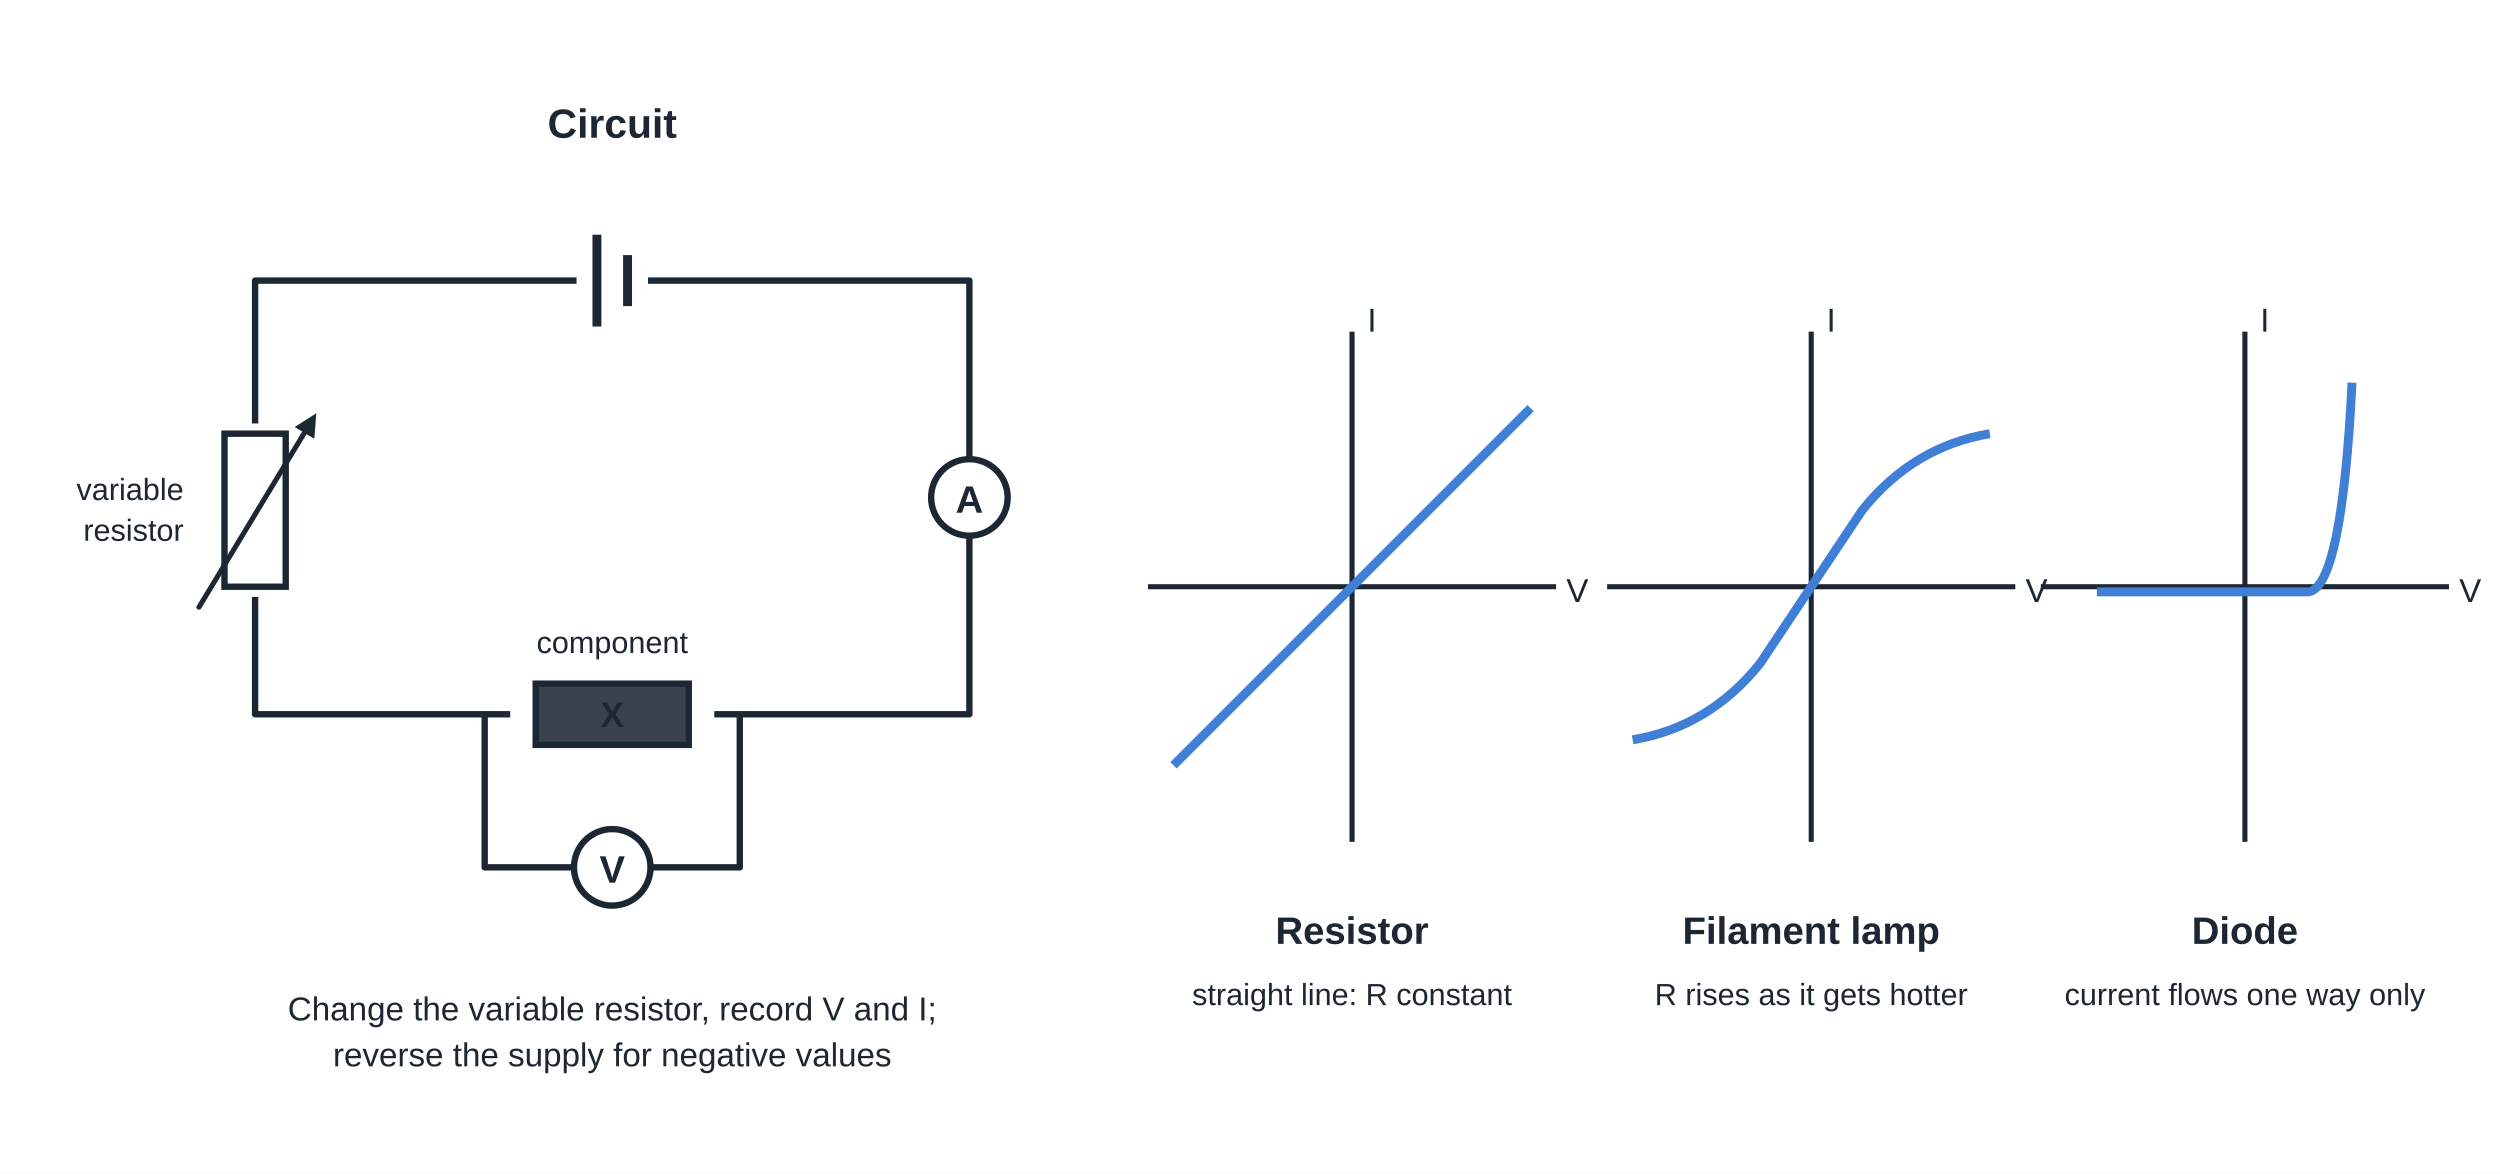
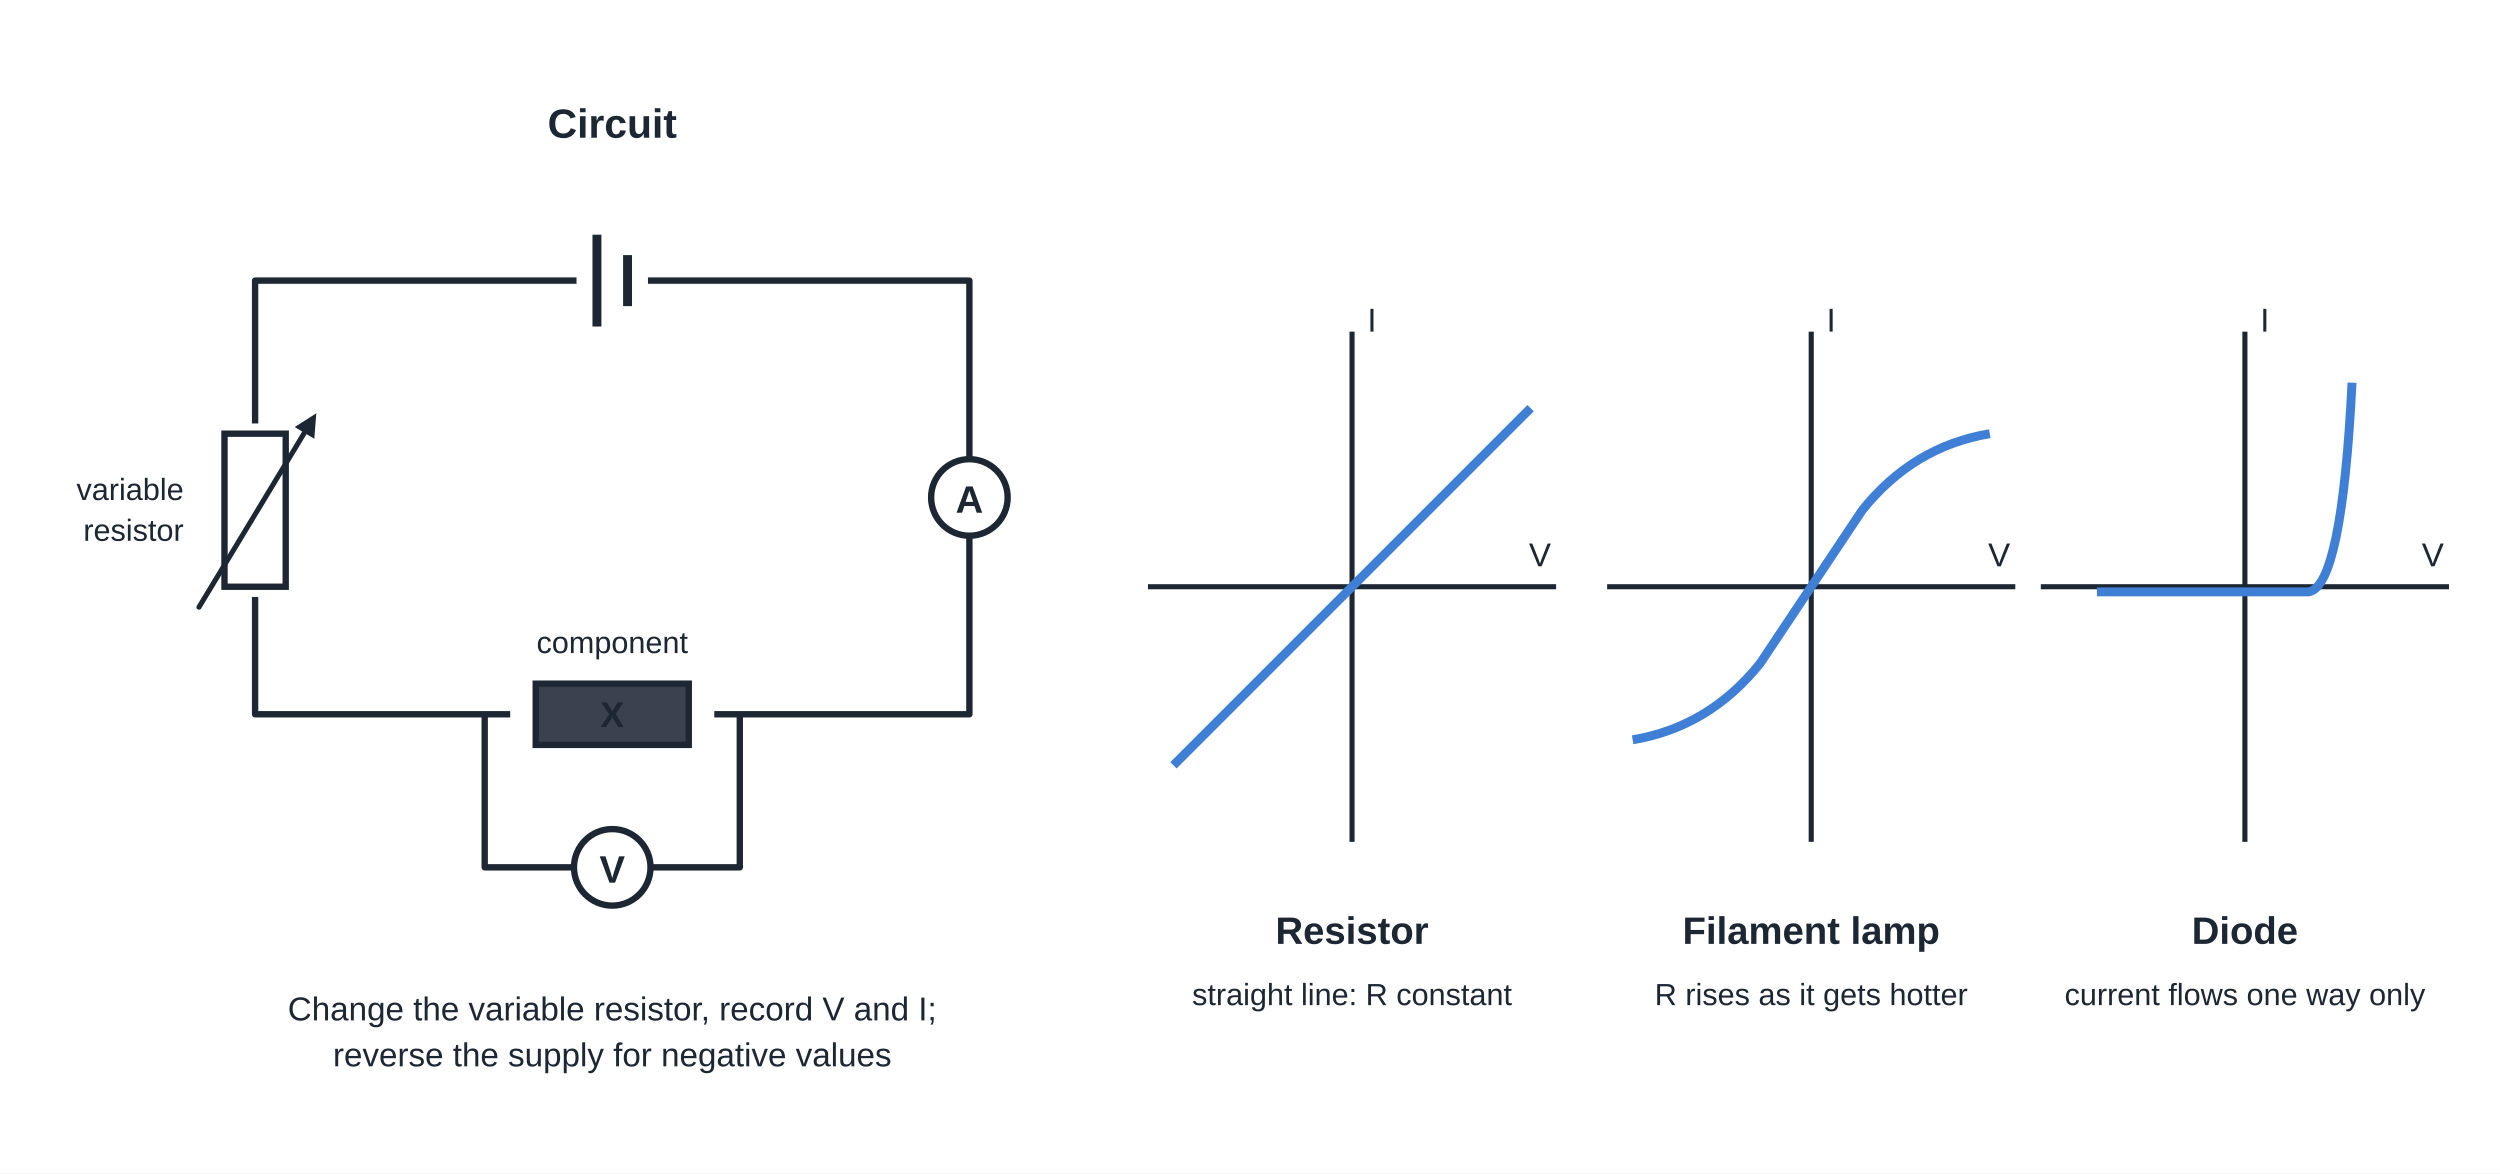
<svg xmlns="http://www.w3.org/2000/svg" viewBox="0 0 980 460" role="img" aria-label="I–V characteristics practical circuit and graphs for a resistor, filament lamp and diode" width="980" height="460" font-family="Arial, Helvetica, sans-serif" color="#1d2733">
  <rect x="0" y="0" width="980" height="460" fill="#ffffff" />
  <defs />
  <path d="M100 110H380V280H100Z" stroke="#1d2733" stroke-width="2.5" fill="none" stroke-linejoin="round" />
  <rect x="226" y="94" width="28" height="32" fill="#ffffff" />
  <path d="M234 92V128M246 100V120" stroke="#1d2733" stroke-width="3.5" />
  <rect x="84" y="166" width="32" height="68" fill="#ffffff" />
  <rect x="88" y="170" width="24" height="60" fill="none" stroke="#1d2733" stroke-width="2.5" />
  <path d="M78.0 238.0L119.3 169.7" stroke="#1d2733" stroke-width="2" fill="none" stroke-linecap="round" />
  <path d="M124.0 162.0L123.2 172.0L115.5 167.4Z" fill="#1d2733" />
  <text x="72.0" y="196.0" font-size="12" text-anchor="end" class="sf-lab" fill="#1d2733">variable</text>
  <text x="72.0" y="212.0" font-size="12" text-anchor="end" class="sf-lab" fill="#1d2733">resistor</text>
  <circle cx="380" cy="195" r="15" fill="#ffffff" stroke="#1d2733" stroke-width="2.5" />
  <text x="380.0" y="201.0" font-size="15" text-anchor="middle" class="sf-lab" fill="#1d2733" font-weight="700">A</text>
  <rect x="200" y="266" width="80" height="28" fill="#ffffff" />
  <rect x="210" y="268" width="60" height="24" fill="#3a4250" stroke="#1d2733" stroke-width="2.5" />
  <text x="240.0" y="285.0" font-size="14" text-anchor="middle" class="sf-lab" fill="#1d2733" font-weight="700">X</text>
  <text x="240.0" y="256.0" font-size="12" text-anchor="middle" class="sf-lab" fill="#1d2733">component</text>
  <path d="M190 280V340H225M255 340H290V280" stroke="#1d2733" stroke-width="2.5" fill="none" stroke-linejoin="round" />
  <circle cx="240" cy="340" r="15" fill="#ffffff" stroke="#1d2733" stroke-width="2.5" />
  <text x="240.0" y="346.0" font-size="15" text-anchor="middle" class="sf-lab" fill="#1d2733" font-weight="700">V</text>
  <text x="240.0" y="54.0" font-size="16" text-anchor="middle" class="sf-lab" fill="#1d2733" font-weight="700">Circuit</text>
  <text x="240.0" y="400.0" font-size="13" text-anchor="middle" class="sf-lab" fill="#1d2733">Change the variable resistor, record V and I;</text>
  <text x="240.0" y="418.0" font-size="13" text-anchor="middle" class="sf-lab" fill="#1d2733">reverse the supply for negative values</text>
  <path d="M450 230H610M530 130V330" stroke="#1d2733" stroke-width="2" />
-   <text x="614.0" y="236.0" font-size="13" text-anchor="start" class="sf-lab" fill="#1d2733">V</text>
+   <text x="608.0" y="222.0" font-size="13" text-anchor="end" class="sf-lab" fill="#1d2733">V</text>
  <text x="536.0" y="130.0" font-size="13" text-anchor="start" class="sf-lab" fill="#1d2733">I</text>
  <path d="M460 300L600 160" stroke="#3f7fd6" stroke-width="3.5" fill="none" />
  <text x="530.0" y="370.0" font-size="15" text-anchor="middle" class="sf-lab" fill="#1d2733" font-weight="700">Resistor</text>
  <path d="M630 230H790M710 130V330" stroke="#1d2733" stroke-width="2" />
-   <text x="794.0" y="236.0" font-size="13" text-anchor="start" class="sf-lab" fill="#1d2733">V</text>
+   <text x="788.0" y="222.0" font-size="13" text-anchor="end" class="sf-lab" fill="#1d2733">V</text>
  <text x="716.0" y="130.0" font-size="13" text-anchor="start" class="sf-lab" fill="#1d2733">I</text>
  <path d="M640 290Q670 285 690 260L730 200Q750 175 780 170" stroke="#3f7fd6" stroke-width="3.5" fill="none" />
  <text x="710.0" y="370.0" font-size="15" text-anchor="middle" class="sf-lab" fill="#1d2733" font-weight="700">Filament lamp</text>
  <path d="M800 230H960M880 130V330" stroke="#1d2733" stroke-width="2" />
-   <text x="964.0" y="236.0" font-size="13" text-anchor="start" class="sf-lab" fill="#1d2733">V</text>
+   <text x="958.0" y="222.0" font-size="13" text-anchor="end" class="sf-lab" fill="#1d2733">V</text>
  <text x="886.0" y="130.0" font-size="13" text-anchor="start" class="sf-lab" fill="#1d2733">I</text>
  <path d="M822 232H905Q918 230 922 150" stroke="#3f7fd6" stroke-width="3.5" fill="none" />
  <text x="880.0" y="370.0" font-size="15" text-anchor="middle" class="sf-lab" fill="#1d2733" font-weight="700">Diode</text>
  <text x="530.0" y="394.0" font-size="12" text-anchor="middle" class="sf-lab" fill="#1d2733">straight line: R constant</text>
  <text x="710.0" y="394.0" font-size="12" text-anchor="middle" class="sf-lab" fill="#1d2733">R rises as it gets hotter</text>
  <text x="880.0" y="394.0" font-size="12" text-anchor="middle" class="sf-lab" fill="#1d2733">current flows one way only</text>
</svg>
